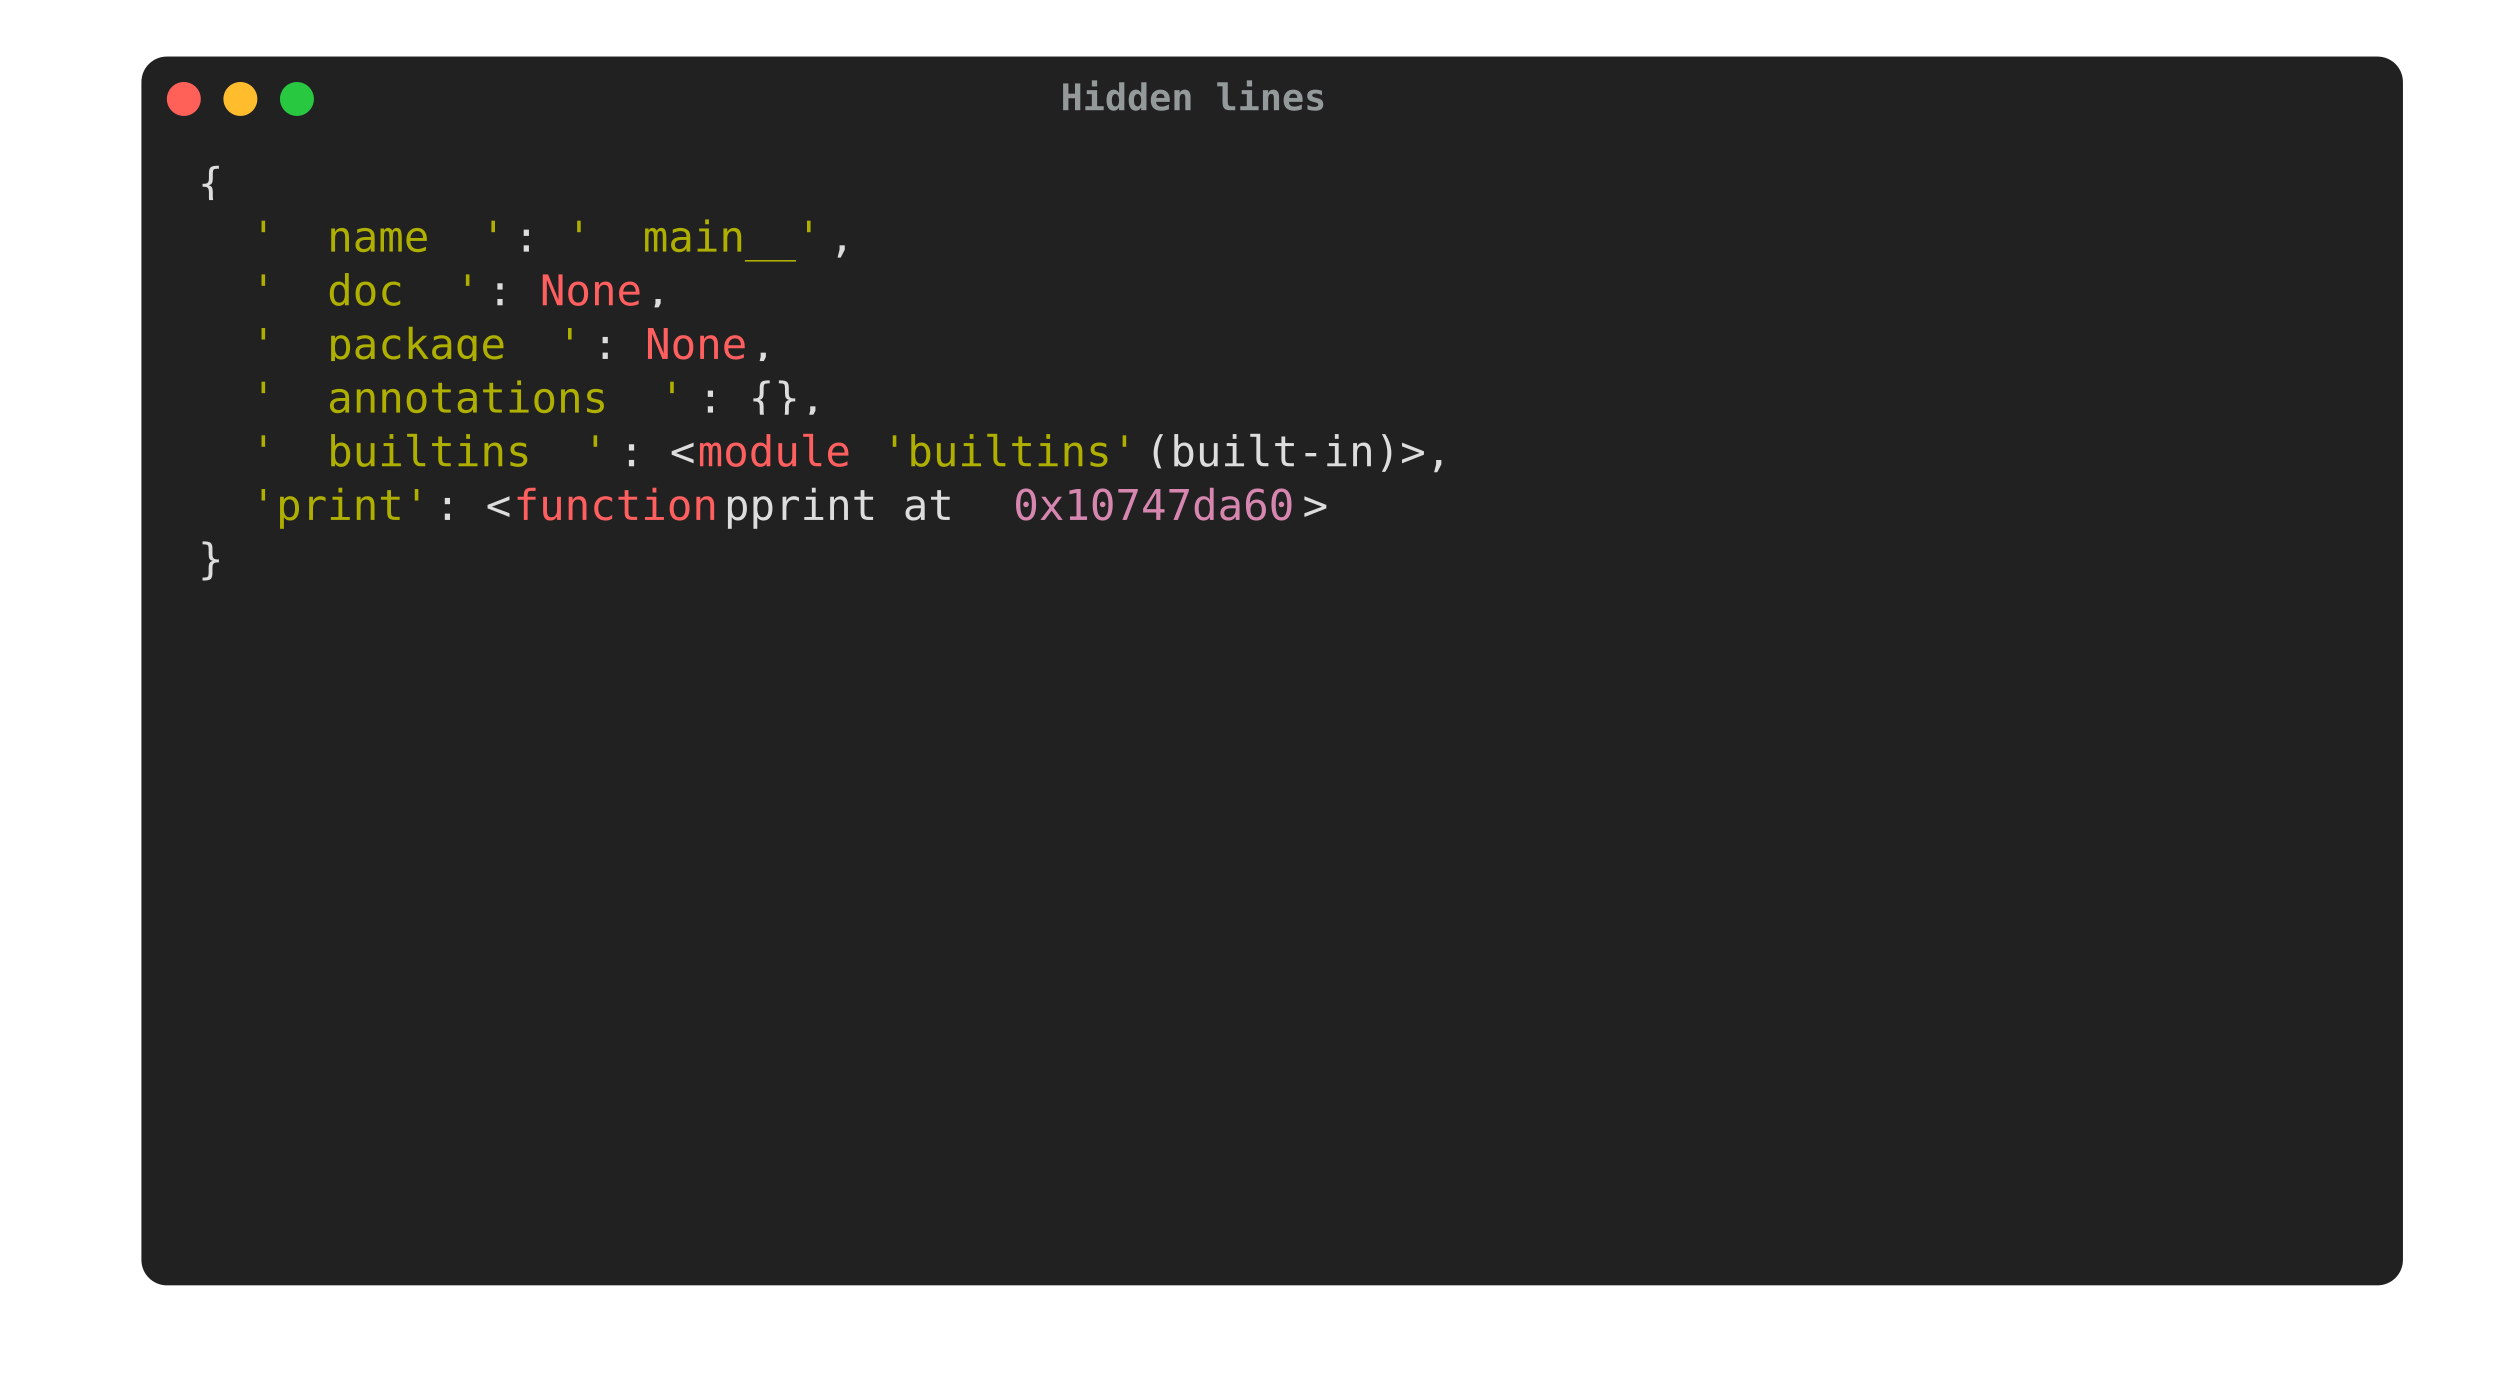
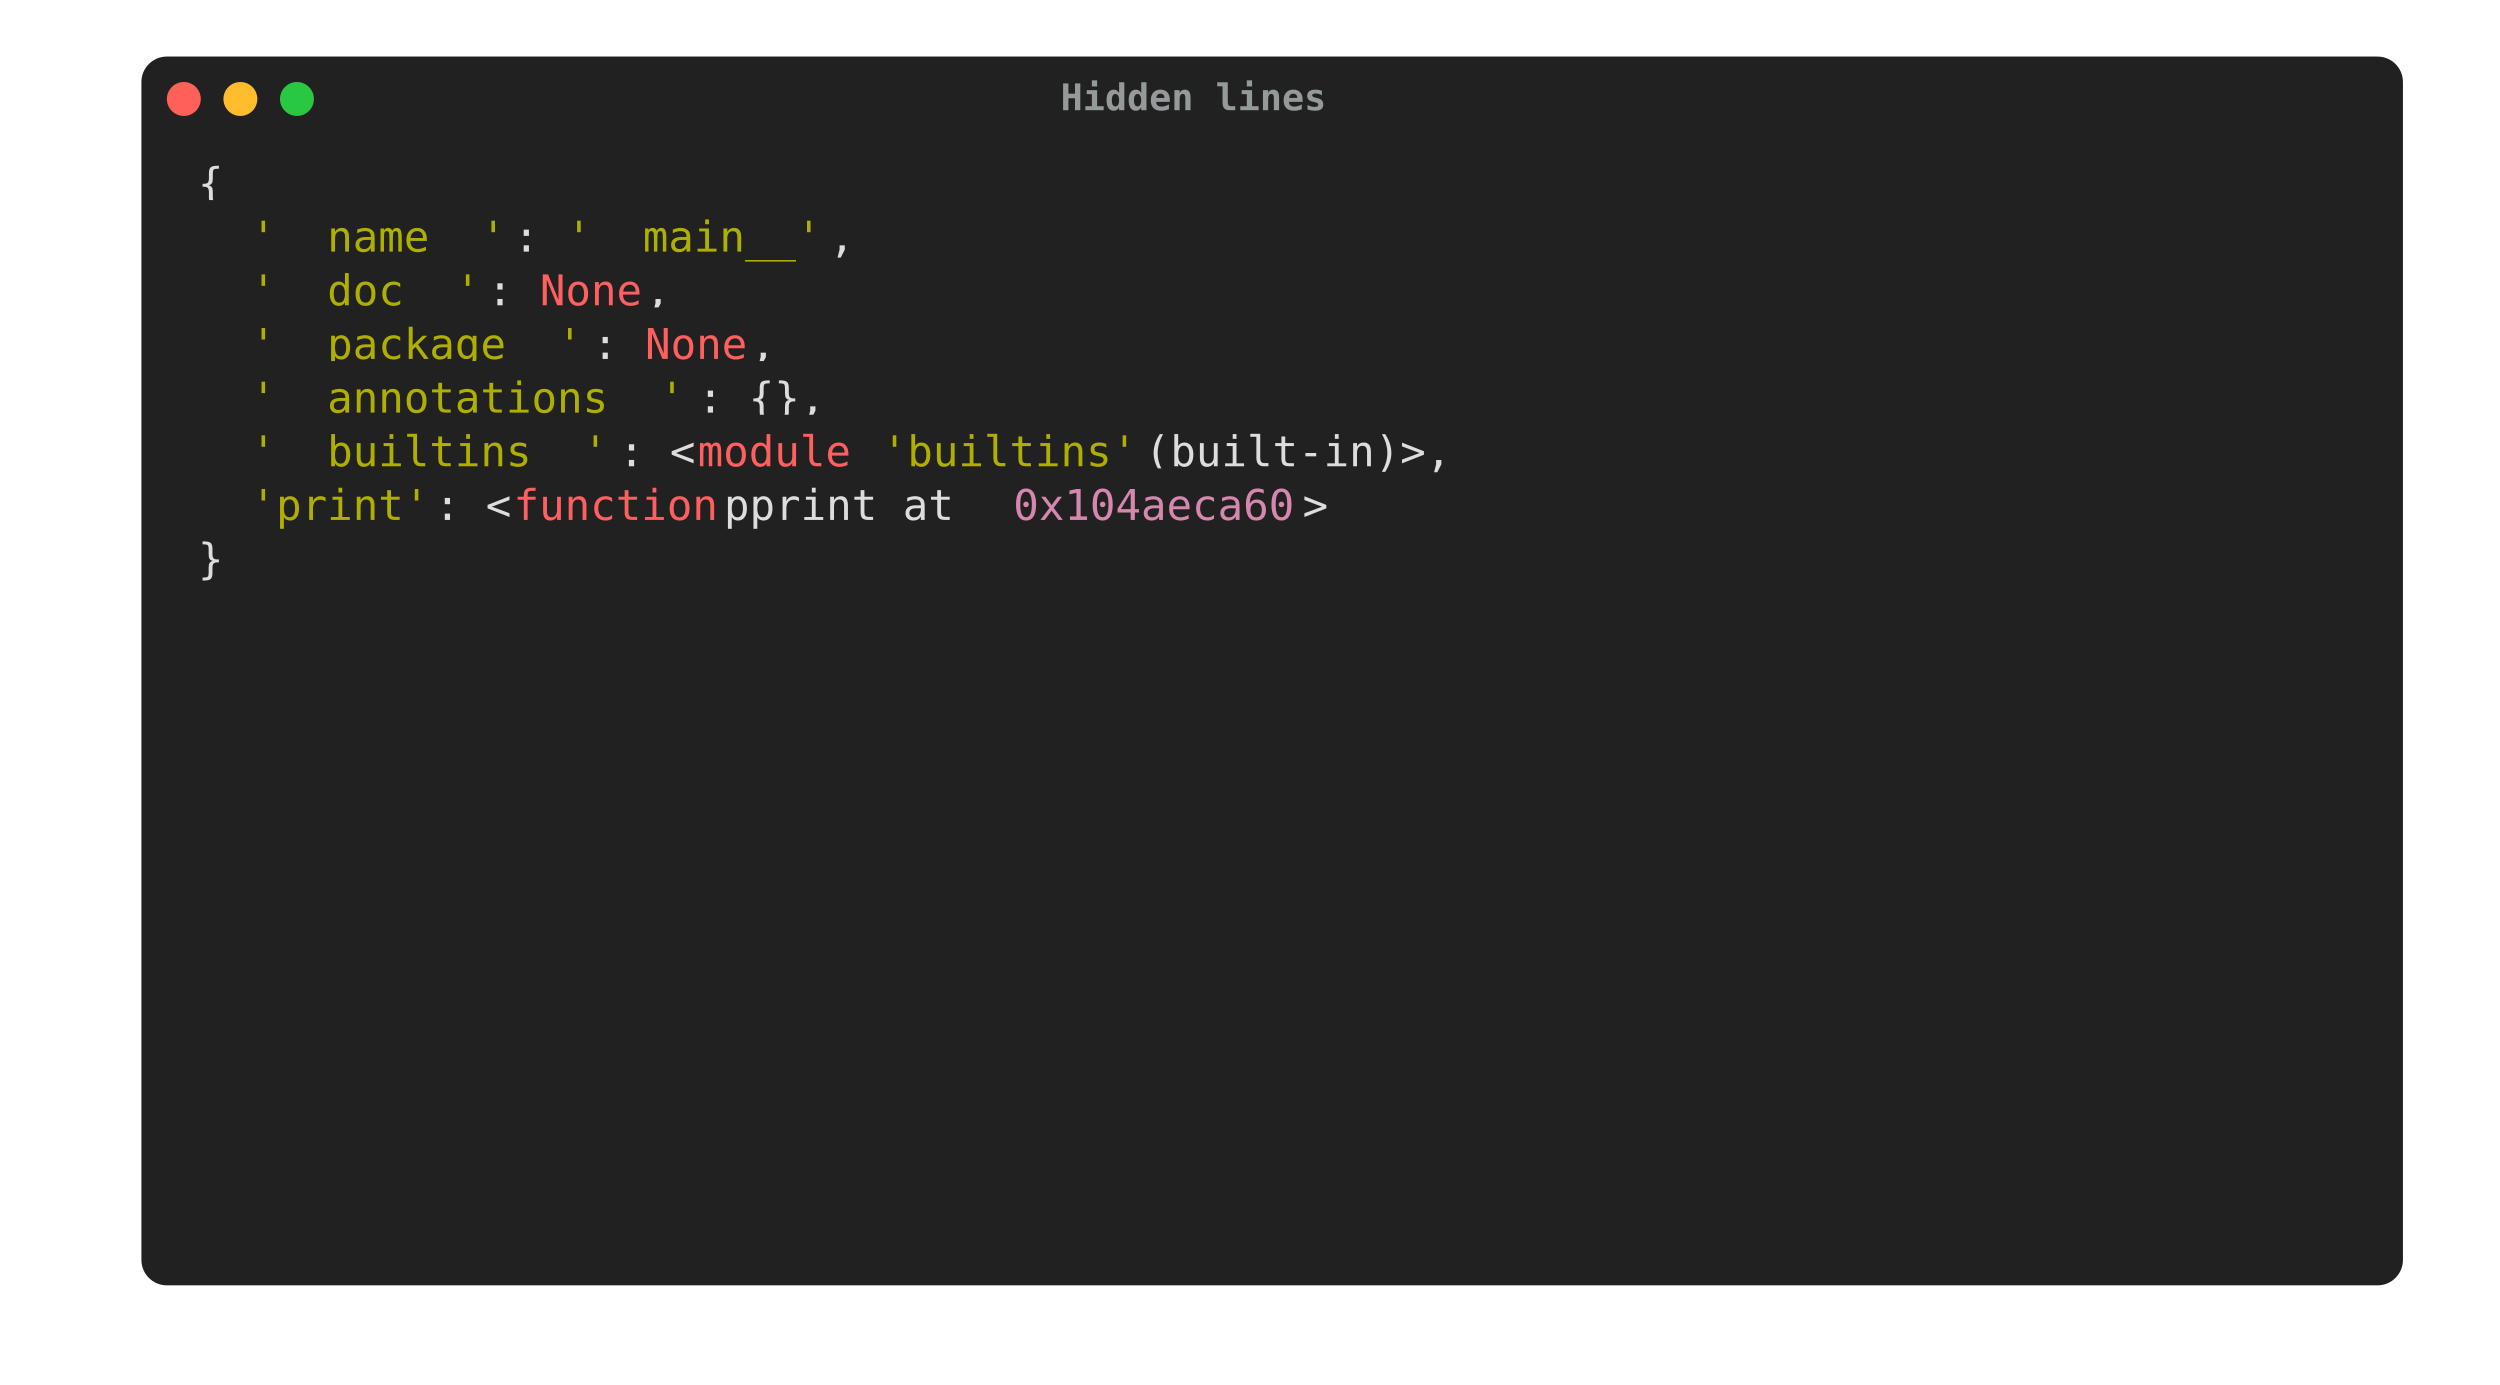
<svg xmlns="http://www.w3.org/2000/svg" width="884.0" height="489.5" viewBox="0 0 884.0 489.5">
  <style type="text/css">
        text {
            font-size: 15px;
            font-family: Menlo, 'DejaVu Sans Mono', consolas, 'Courier New', monospace;
            alignment-baseline: text-after-edge;
        }

        .ptg-title {
            /*font-family: 'arial';*/
            fill: #94999A;
            font-size: 13px;
            font-weight: bold;
        }

.ptg-ptg0 {fill:#dddddd}
.ptg-ptg1 {fill:#afaf00}
.ptg-ptg2 {fill:#ff5f5f}
.ptg-ptg3 {fill:#d787af}
    </style>
  <rect x="50" y="20" rx="9px" ry="9px" stroke-width="1px" stroke-linejoin="round" width="799.68" height="434.5" fill="#212121" />
  <circle cx="65" cy="35" r="6" fill="#ff6159" />
  <circle cx="85" cy="35" r="6" fill="#ffbd2e" />
  <circle cx="105" cy="35" r="6" fill="#28c941" />
  <text x="422.0" y="38.975" text-anchor="middle" class="ptg-title">Hidden lines</text>
  <g transform="translate(70, 55)">
    <rect x="0.0" y="-3.226" fill="#212121" width="9.486" height="18.975" />
    <text x="0.0" y="15.0" textLength="9.3" class="ptg-ptg0">{</text>
    <rect x="0" y="15.749" fill="#212121" width="18.972" height="18.975" />
    <text x="0" y="33.975" textLength="18.6" class="ptg-ptg0">  </text>
    <rect x="18.6" y="15.749" fill="#212121" width="94.86" height="18.975" />
    <text x="18.6" y="33.975" textLength="93.0" class="ptg-ptg1">'__name__'</text>
    <rect x="111.6" y="15.749" fill="#212121" width="18.972" height="18.975" />
    <text x="111.6" y="33.975" textLength="18.6" class="ptg-ptg0">: </text>
    <rect x="130.2" y="15.749" fill="#212121" width="94.86" height="18.975" />
    <text x="130.2" y="33.975" textLength="93.0" class="ptg-ptg1">'__main__'</text>
    <rect x="223.2" y="15.749" fill="#212121" width="18.972" height="18.975" />
    <text x="223.2" y="33.975" textLength="18.6" class="ptg-ptg0">, </text>
    <rect x="0" y="34.724" fill="#212121" width="18.972" height="18.975" />
    <text x="0" y="52.95" textLength="18.6" class="ptg-ptg0">  </text>
    <rect x="18.6" y="34.724" fill="#212121" width="85.374" height="18.975" />
    <text x="18.6" y="52.95" textLength="83.7" class="ptg-ptg1">'__doc__'</text>
    <rect x="102.3" y="34.724" fill="#212121" width="18.972" height="18.975" />
    <text x="102.3" y="52.95" textLength="18.6" class="ptg-ptg0">: </text>
    <rect x="120.9" y="34.724" fill="#212121" width="37.944" height="18.975" />
    <text x="120.9" y="52.95" textLength="37.2" class="ptg-ptg2">None</text>
    <rect x="158.1" y="34.724" fill="#212121" width="18.972" height="18.975" />
    <text x="158.1" y="52.95" textLength="18.6" class="ptg-ptg0">, </text>
    <rect x="0" y="53.699" fill="#212121" width="18.972" height="18.975" />
    <text x="0" y="71.925" textLength="18.6" class="ptg-ptg0">  </text>
    <rect x="18.6" y="53.699" fill="#212121" width="123.318" height="18.975" />
    <text x="18.6" y="71.925" textLength="120.9" class="ptg-ptg1">'__package__'</text>
    <rect x="139.5" y="53.699" fill="#212121" width="18.972" height="18.975" />
    <text x="139.5" y="71.925" textLength="18.6" class="ptg-ptg0">: </text>
    <rect x="158.1" y="53.699" fill="#212121" width="37.944" height="18.975" />
    <text x="158.1" y="71.925" textLength="37.2" class="ptg-ptg2">None</text>
    <rect x="195.3" y="53.699" fill="#212121" width="18.972" height="18.975" />
    <text x="195.3" y="71.925" textLength="18.6" class="ptg-ptg0">, </text>
    <rect x="0" y="72.674" fill="#212121" width="18.972" height="18.975" />
    <text x="0" y="90.9" textLength="18.6" class="ptg-ptg0">  </text>
    <rect x="18.6" y="72.674" fill="#212121" width="161.262" height="18.975" />
    <text x="18.6" y="90.9" textLength="158.1" class="ptg-ptg1">'__annotations__'</text>
    <rect x="176.7" y="72.674" fill="#212121" width="56.916" height="18.975" />
    <text x="176.7" y="90.9" textLength="55.8" class="ptg-ptg0">: {}, </text>
    <rect x="0" y="91.649" fill="#212121" width="18.972" height="18.975" />
    <text x="0" y="109.875" textLength="18.6" class="ptg-ptg0">  </text>
    <rect x="18.6" y="91.649" fill="#212121" width="132.804" height="18.975" />
    <text x="18.6" y="109.875" textLength="130.2" class="ptg-ptg1">'__builtins__'</text>
    <rect x="148.8" y="91.649" fill="#212121" width="28.458" height="18.975" />
    <text x="148.8" y="109.875" textLength="27.9" class="ptg-ptg0">: &lt;</text>
    <rect x="176.7" y="91.649" fill="#212121" width="56.916" height="18.975" />
    <text x="176.7" y="109.875" textLength="55.8" class="ptg-ptg2">module</text>
    <rect x="232.5" y="91.649" fill="#212121" width="9.486" height="18.975" />
    <text x="232.5" y="109.875" textLength="9.3" class="ptg-ptg0"> </text>
    <rect x="241.8" y="91.649" fill="#212121" width="94.86" height="18.975" />
    <text x="241.8" y="109.875" textLength="93.0" class="ptg-ptg1">'builtins'</text>
    <rect x="334.8" y="91.649" fill="#212121" width="132.804" height="18.975" />
    <text x="334.8" y="109.875" textLength="130.2" class="ptg-ptg0"> (built-in)&gt;, </text>
    <rect x="0" y="110.624" fill="#212121" width="18.972" height="18.975" />
    <text x="0" y="128.85" textLength="18.6" class="ptg-ptg0">  </text>
    <rect x="18.6" y="110.624" fill="#212121" width="66.402" height="18.975" />
    <text x="18.6" y="128.85" textLength="65.1" class="ptg-ptg1">'print'</text>
    <rect x="83.7" y="110.624" fill="#212121" width="28.458" height="18.975" />
    <text x="83.7" y="128.85" textLength="27.9" class="ptg-ptg0">: &lt;</text>
    <rect x="111.6" y="110.624" fill="#212121" width="75.888" height="18.975" />
    <text x="111.6" y="128.85" textLength="74.4" class="ptg-ptg2">function</text>
    <rect x="186" y="110.624" fill="#212121" width="104.346" height="18.975" />
    <text x="186" y="128.85" textLength="102.3" class="ptg-ptg0"> pprint at </text>
    <rect x="288.3" y="110.624" fill="#212121" width="104.346" height="18.975" />
-     <text x="288.3" y="128.85" textLength="102.3" class="ptg-ptg3">0x10747da60</text>
+     <text x="288.3" y="128.85" textLength="102.3" class="ptg-ptg3">0x104aeca60</text>
    <rect x="390.6" y="110.624" fill="#212121" width="9.486" height="18.975" />
    <text x="390.6" y="128.85" textLength="9.3" class="ptg-ptg0">&gt;</text>
    <rect x="0" y="129.599" fill="#212121" width="9.486" height="18.975" />
    <text x="0" y="147.825" textLength="9.3" class="ptg-ptg0">}</text>
    <rect x="9.3" y="132.825" fill="#212121" width="0.0" height="18.975" />
    <text x="9.3" y="147.825" textLength="0.0" class="ptg-ptg0" />
  </g>
</svg>
